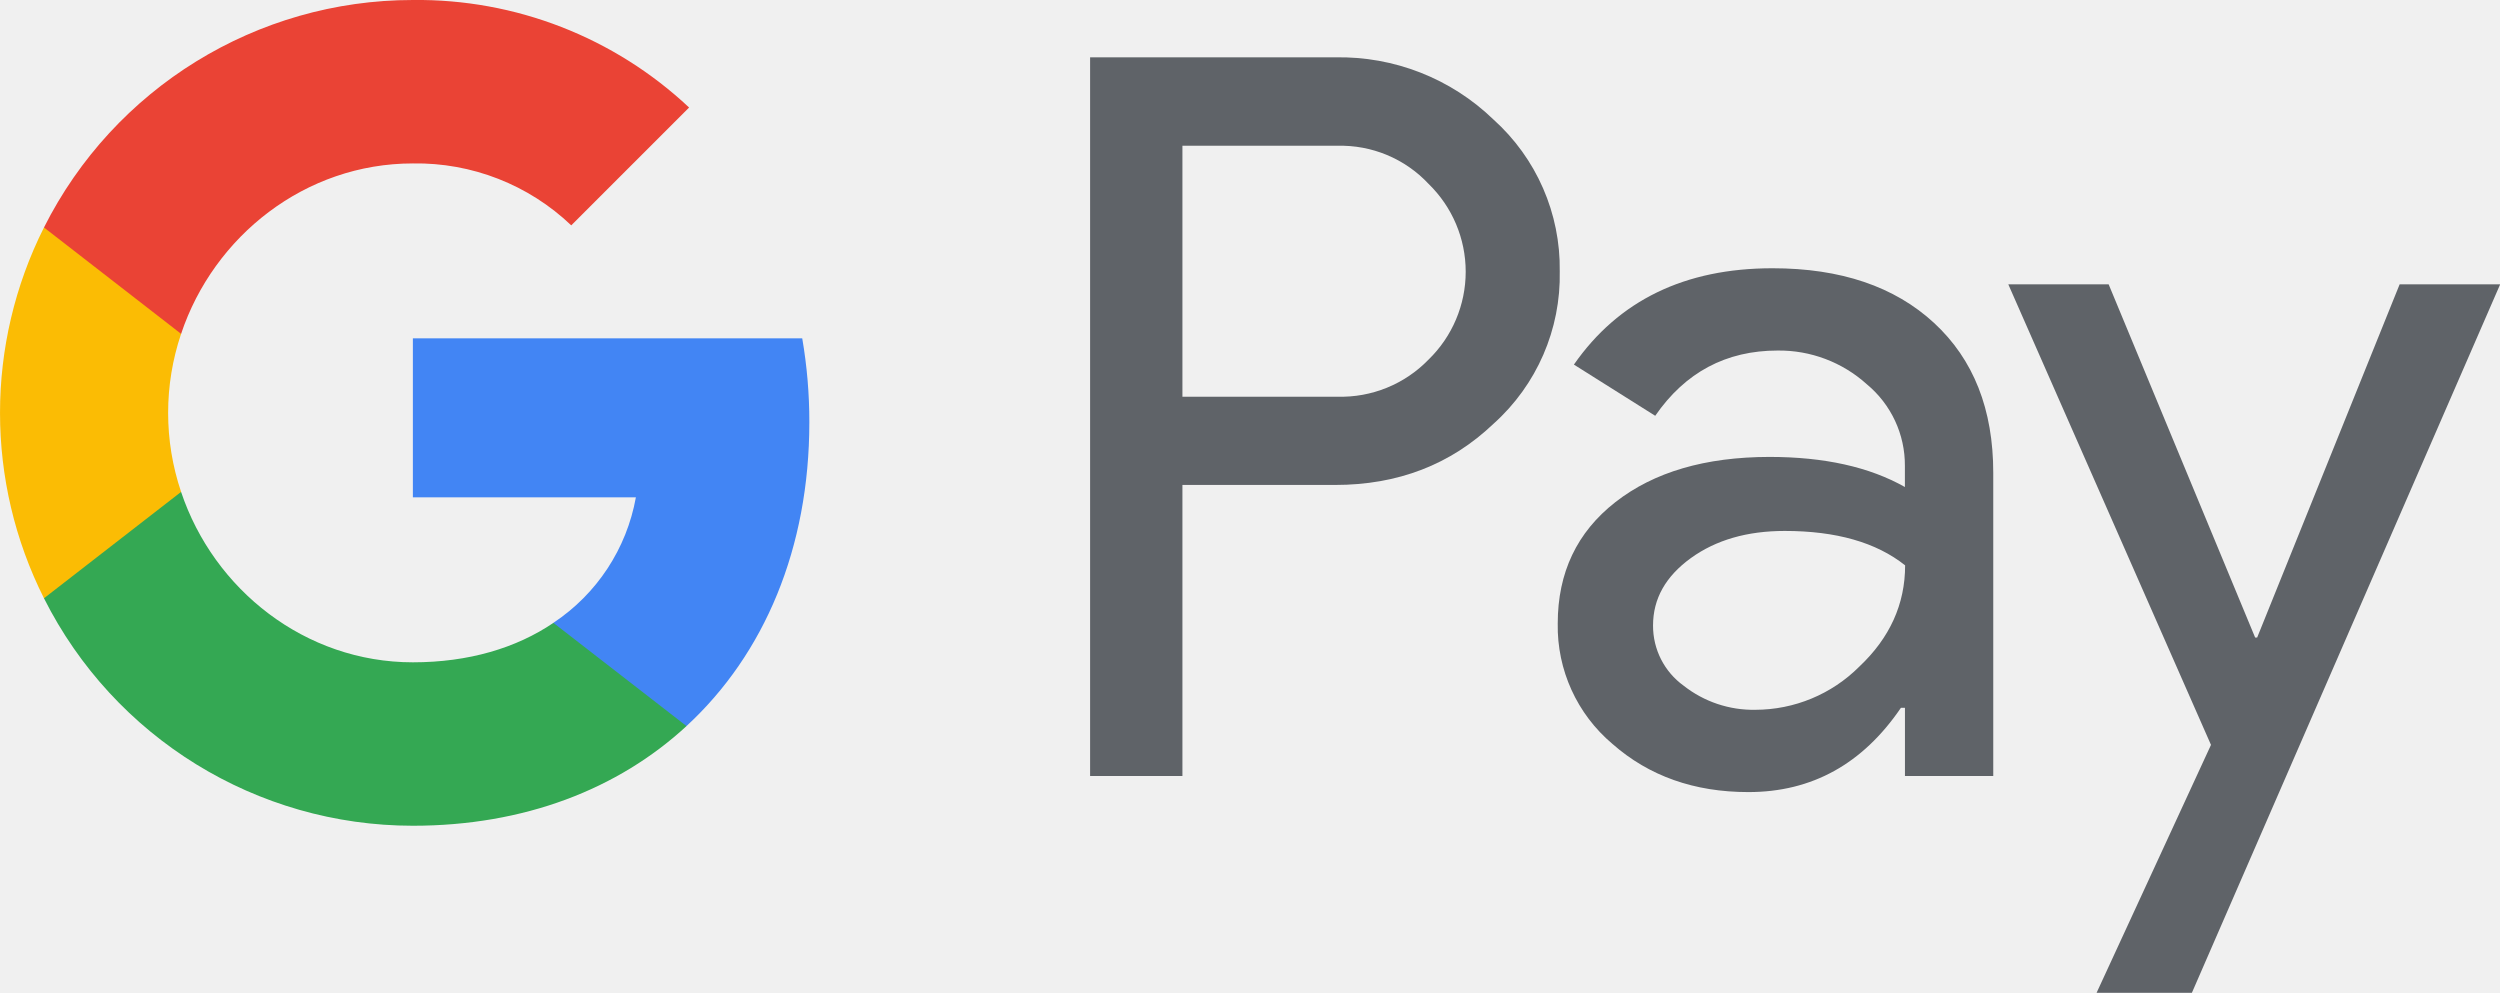
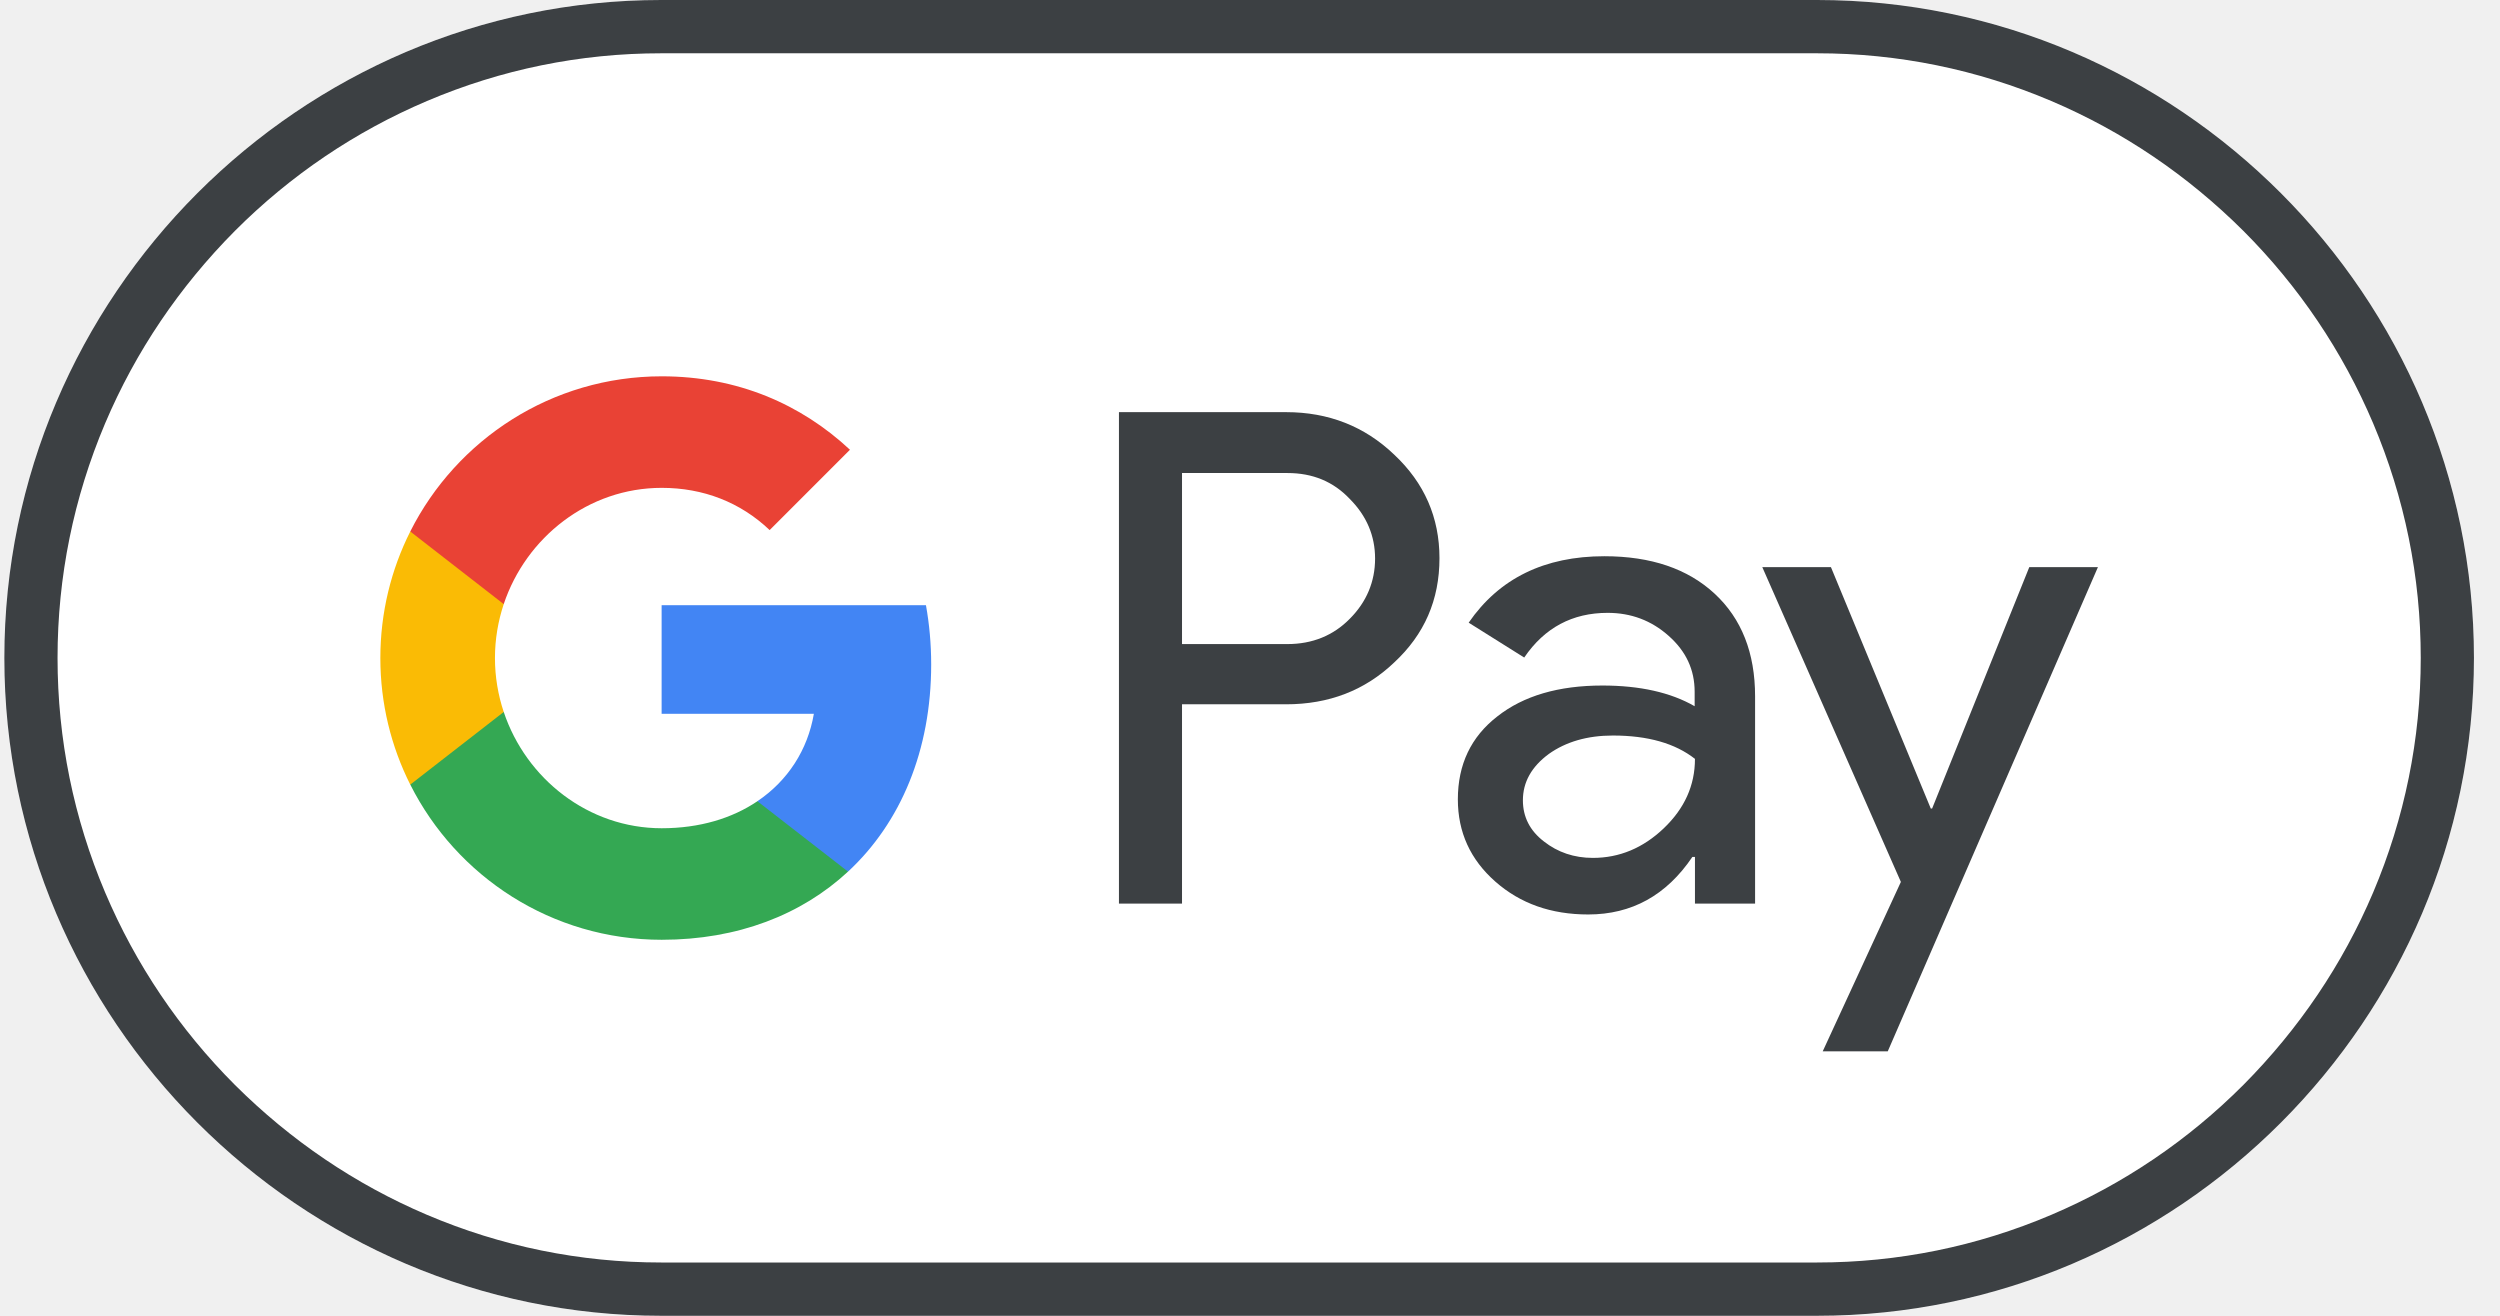
- <svg xmlns="http://www.w3.org/2000/svg" role="presentation" fill="#A1A1A1" class="main-header__logo-image" viewBox="0 0 435.97 173.13">
-   <path d="M206.2,84.58v50.75H190.1V10h42.7a38.61,38.61,0,0,1,27.65,10.85A34.88,34.88,0,0,1,272,47.3a34.72,34.72,0,0,1-11.55,26.6q-11.2,10.68-27.65,10.67H206.2Zm0-59.15V69.18h27a21.28,21.28,0,0,0,15.93-6.48,21.36,21.36,0,0,0,0-30.63,21,21,0,0,0-15.93-6.65h-27Z" fill="#5f6368" />
-   <path d="M309.1,46.78q17.85,0,28.18,9.54T347.6,82.48v52.85H332.2v-11.9h-.7q-10,14.7-26.6,14.7-14.17,0-23.71-8.4a26.82,26.82,0,0,1-9.54-21q0-13.31,10.06-21.17t26.86-7.88q14.34,0,23.62,5.25V81.25A18.33,18.33,0,0,0,325.54,67,22.8,22.8,0,0,0,310,61.13q-13.49,0-21.35,11.38l-14.18-8.93Q286.17,46.78,309.1,46.78Zm-20.83,62.3a12.86,12.86,0,0,0,5.34,10.5,19.64,19.64,0,0,0,12.51,4.2,25.67,25.67,0,0,0,18.11-7.52q8-7.53,8-17.67-7.53-6-21-6-9.81,0-16.36,4.73C290.46,100.52,288.27,104.41,288.27,109.08Z" fill="#5f6368" />
-   <path d="M436,49.58,382.24,173.13H365.62l19.95-43.23L350.22,49.58h17.5l25.55,61.6h.35l24.85-61.6Z" fill="#5f6368" />
-   <path d="M141.14,73.64A85.79,85.79,0,0,0,139.9,59H72V86.73h38.89a33.33,33.33,0,0,1-14.38,21.88v18h23.21C133.31,114.08,141.14,95.55,141.14,73.64Z" fill="#4285f4" />
-   <path d="M72,144c19.43,0,35.79-6.38,47.72-17.38l-23.21-18C90.05,113,81.73,115.5,72,115.5c-18.78,0-34.72-12.66-40.42-29.72H7.67v18.55A72,72,0,0,0,72,144Z" fill="#34a853" />
-   <path d="M31.58,85.78a43.14,43.14,0,0,1,0-27.56V39.67H7.67a72,72,0,0,0,0,64.66Z" fill="#fbbc04" />
-   <path d="M72,28.5A39.09,39.09,0,0,1,99.62,39.3h0l20.55-20.55A69.18,69.18,0,0,0,72,0,72,72,0,0,0,7.67,39.67L31.58,58.22C37.28,41.16,53.22,28.5,72,28.5Z" fill="#ea4335" />
+ <svg xmlns="http://www.w3.org/2000/svg" width="57" height="30" viewBox="0 0 57 30" fill="none">
+   <path d="M41.431 0H15.074C6.838 0 0.099 6.75 0.099 15C0.099 23.25 6.838 30 15.074 30H41.431C49.667 30 56.406 23.25 56.406 15C56.406 6.75 49.667 0 41.431 0Z" fill="white" />
+   <path d="M41.431 1.215C43.28 1.215 45.077 1.583 46.77 2.303C48.409 3 49.877 3.998 51.15 5.265C52.415 6.532 53.411 8.01 54.108 9.652C54.826 11.348 55.193 13.148 55.193 15C55.193 16.852 54.826 18.652 54.108 20.348C53.411 21.99 52.415 23.46 51.15 24.735C49.885 26.003 48.409 27 46.77 27.698C45.077 28.418 43.28 28.785 41.431 28.785H15.074C13.225 28.785 11.428 28.418 9.735 27.698C8.096 27 6.628 26.003 5.355 24.735C4.09 23.468 3.094 21.99 2.397 20.348C1.679 18.652 1.312 16.852 1.312 15C1.312 13.148 1.679 11.348 2.397 9.652C3.094 8.01 4.09 6.54 5.355 5.265C6.62 3.998 8.096 3 9.735 2.303C11.428 1.583 13.225 1.215 15.074 1.215H41.431ZM41.431 0H15.074C6.838 0 0.099 6.75 0.099 15C0.099 23.25 6.838 30 15.074 30H41.431C49.667 30 56.406 23.25 56.406 15C56.406 6.75 49.667 0 41.431 0Z" fill="#3C4043" />
+   <path d="M26.95 16.065V20.602H25.512V9.397H29.323C30.289 9.397 31.113 9.72 31.787 10.365C32.475 11.01 32.82 11.797 32.82 12.727C32.82 13.68 32.475 14.467 31.787 15.105C31.12 15.742 30.297 16.058 29.323 16.058H26.95V16.065ZM26.95 10.777V14.685H29.353C29.922 14.685 30.401 14.49 30.776 14.107C31.158 13.725 31.352 13.26 31.352 12.735C31.352 12.217 31.158 11.76 30.776 11.377C30.401 10.98 29.93 10.785 29.353 10.785H26.95V10.777Z" fill="#3C4043" />
+   <path d="M36.579 12.682C37.642 12.682 38.481 12.967 39.095 13.537C39.709 14.107 40.016 14.887 40.016 15.877V20.602H38.645V19.538H38.586C37.994 20.415 37.2 20.85 36.212 20.85C35.366 20.85 34.662 20.602 34.093 20.1C33.524 19.598 33.239 18.975 33.239 18.225C33.239 17.43 33.539 16.8 34.138 16.335C34.737 15.863 35.538 15.63 36.534 15.63C37.388 15.63 38.091 15.787 38.638 16.102V15.773C38.638 15.27 38.443 14.85 38.046 14.498C37.65 14.145 37.185 13.973 36.654 13.973C35.852 13.973 35.216 14.31 34.752 14.992L33.486 14.197C34.183 13.185 35.216 12.682 36.579 12.682ZM34.722 18.247C34.722 18.622 34.879 18.938 35.201 19.185C35.516 19.433 35.89 19.56 36.317 19.56C36.923 19.56 37.462 19.335 37.934 18.885C38.406 18.435 38.645 17.91 38.645 17.302C38.196 16.95 37.575 16.77 36.773 16.77C36.189 16.77 35.703 16.913 35.313 17.19C34.916 17.483 34.722 17.835 34.722 18.247Z" fill="#3C4043" />
+   <path d="M47.833 12.93L43.041 23.97H41.558L43.34 20.108L40.18 12.93H41.745L44.022 18.435H44.052L46.268 12.93H47.833Z" fill="#3C4043" />
+   <path d="M21.231 15.15C21.231 14.681 21.189 14.231 21.112 13.799H15.085V16.274L18.556 16.275C18.415 17.099 17.962 17.8 17.268 18.268V19.874H19.334C20.54 18.756 21.231 17.103 21.231 15.15Z" fill="#4285F4" />
+   <path d="M17.269 18.268C16.694 18.657 15.953 18.884 15.087 18.884C13.413 18.884 11.994 17.755 11.485 16.232H9.354V17.888C10.41 19.987 12.58 21.427 15.087 21.427C16.82 21.427 18.275 20.856 19.335 19.873L17.269 18.268Z" fill="#34A853" />
+   <path d="M11.285 15.004C11.285 14.576 11.356 14.163 11.485 13.774V12.118H9.354C8.918 12.986 8.672 13.966 8.672 15.004C8.672 16.042 8.918 17.021 9.354 17.889L11.485 16.233C11.356 15.845 11.285 15.431 11.285 15.004Z" fill="#FABB05" />
+   <path d="M15.087 11.123C16.032 11.123 16.879 11.449 17.548 12.086L19.379 10.254C18.267 9.217 16.817 8.58 15.087 8.58C12.581 8.58 10.41 10.02 9.354 12.118L11.485 13.774C11.994 12.252 13.413 11.123 15.087 11.123Z" fill="#E94235" />
</svg>
